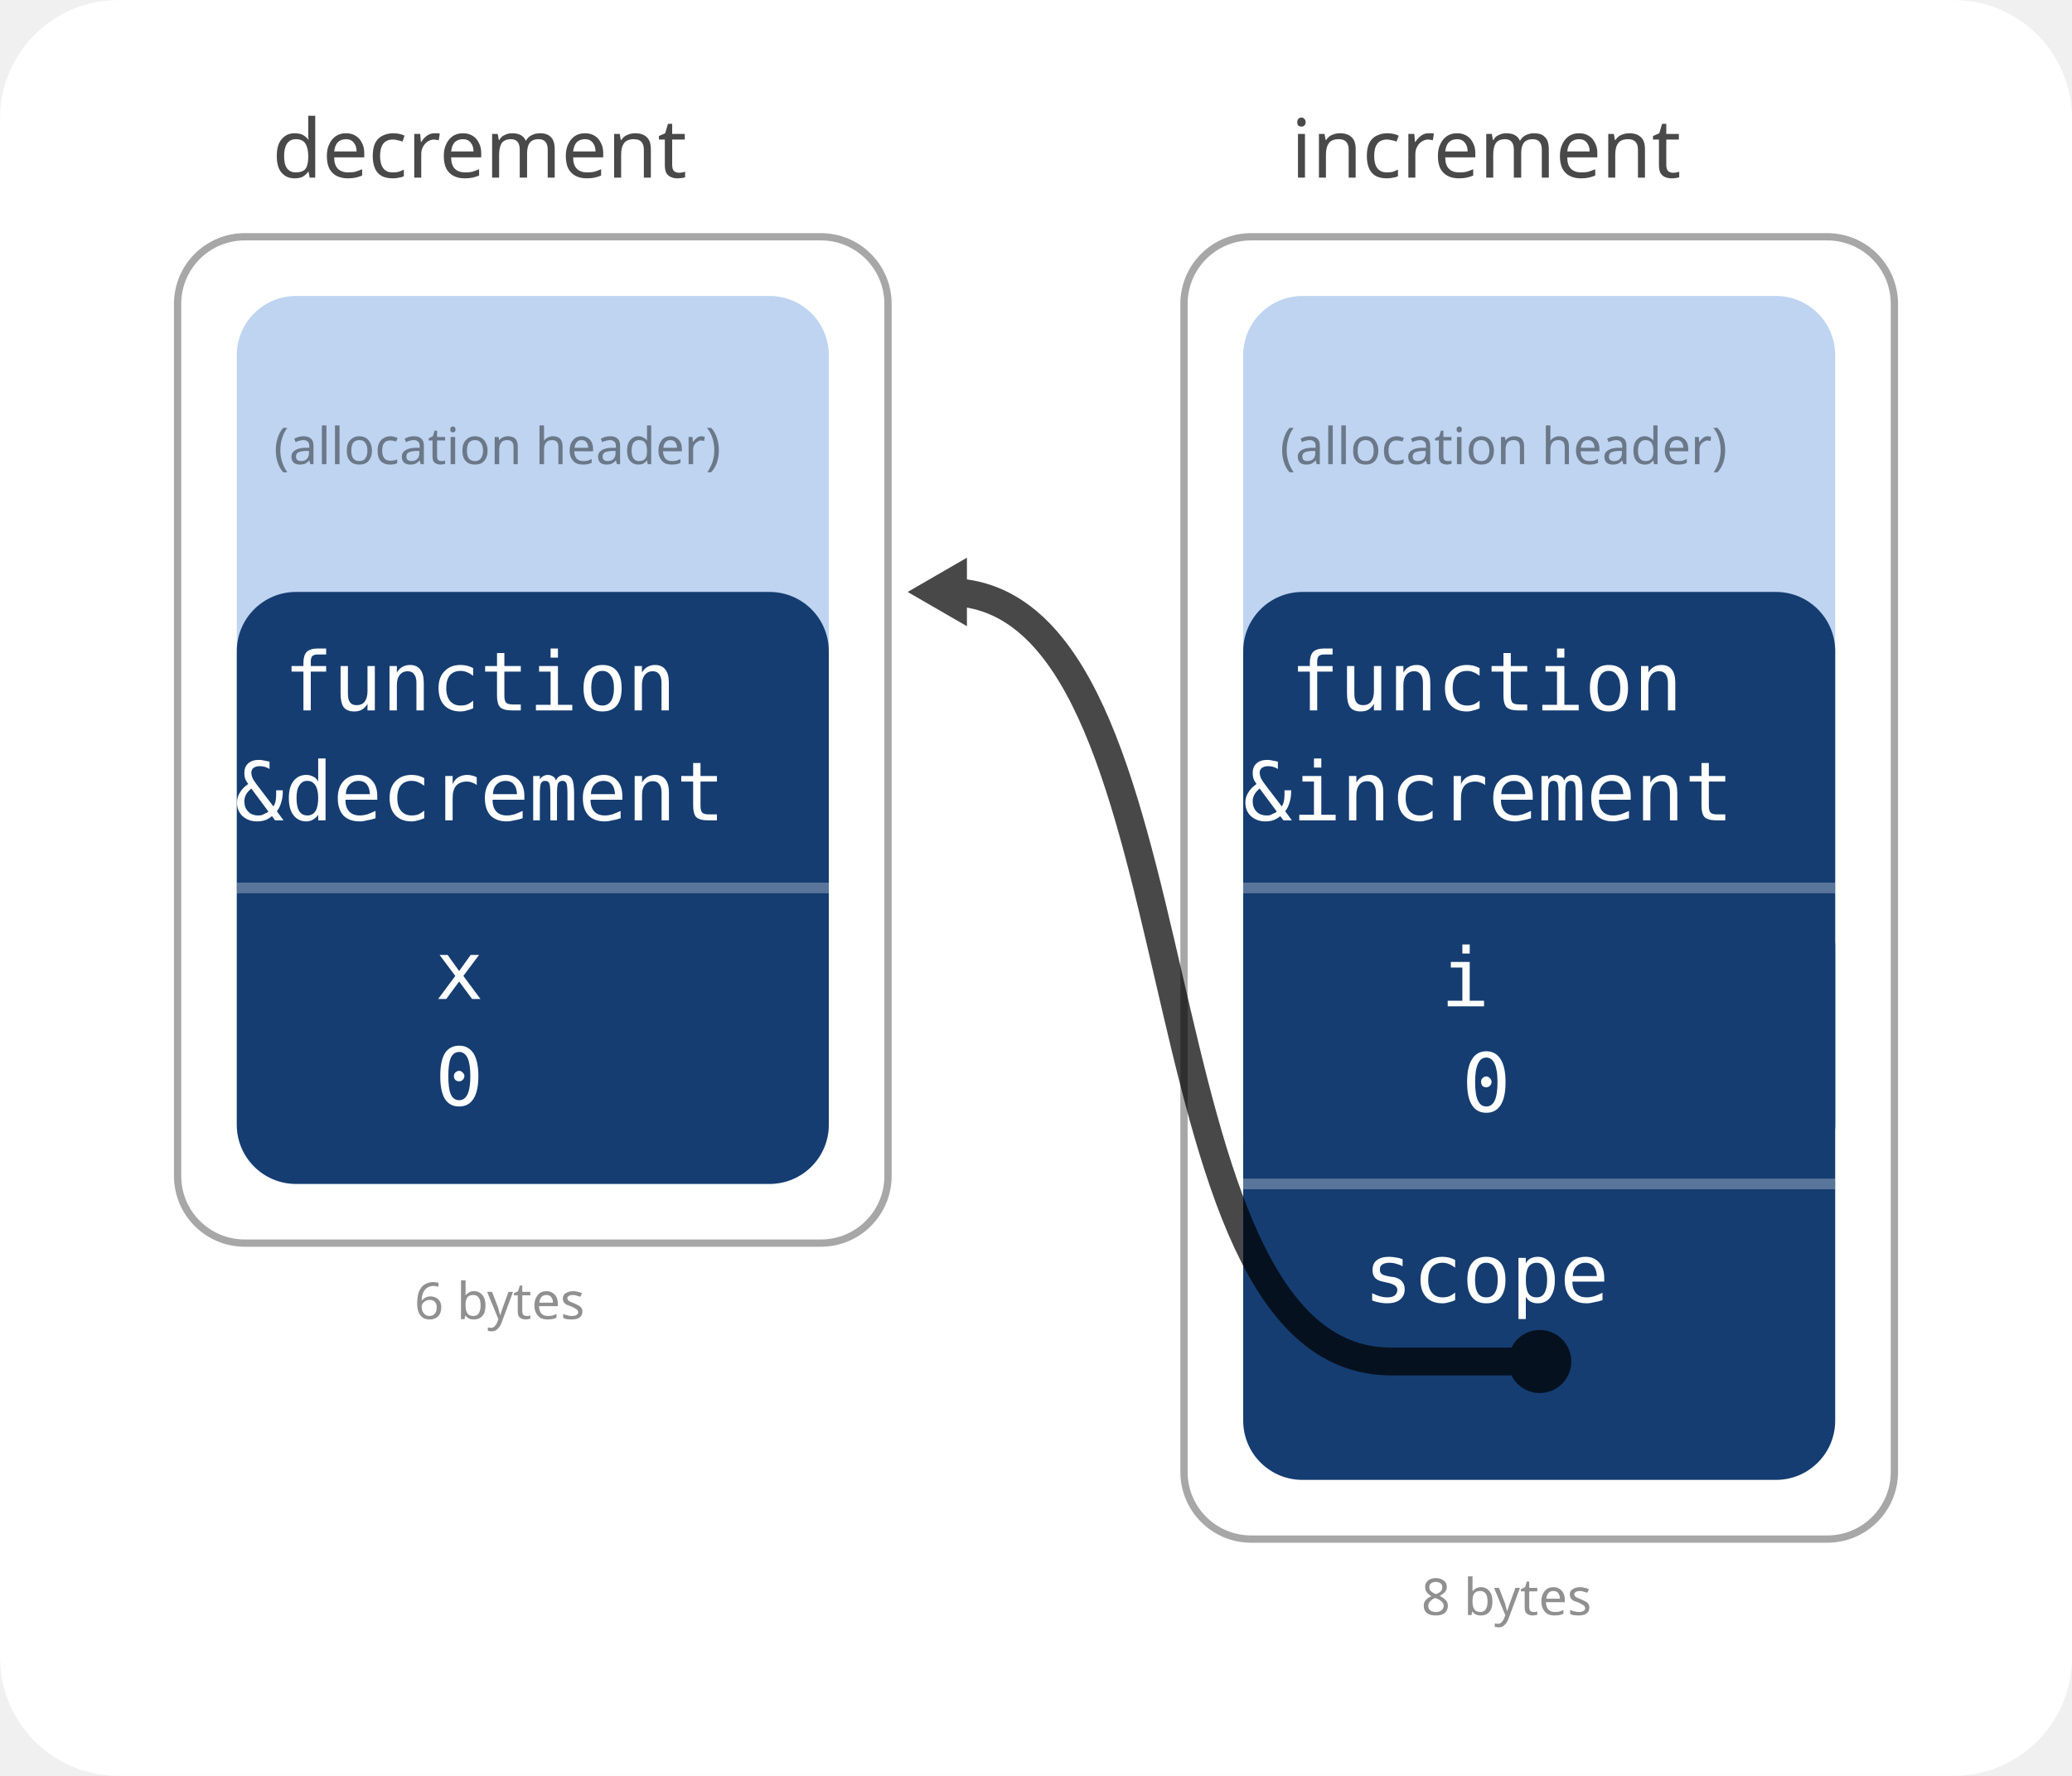
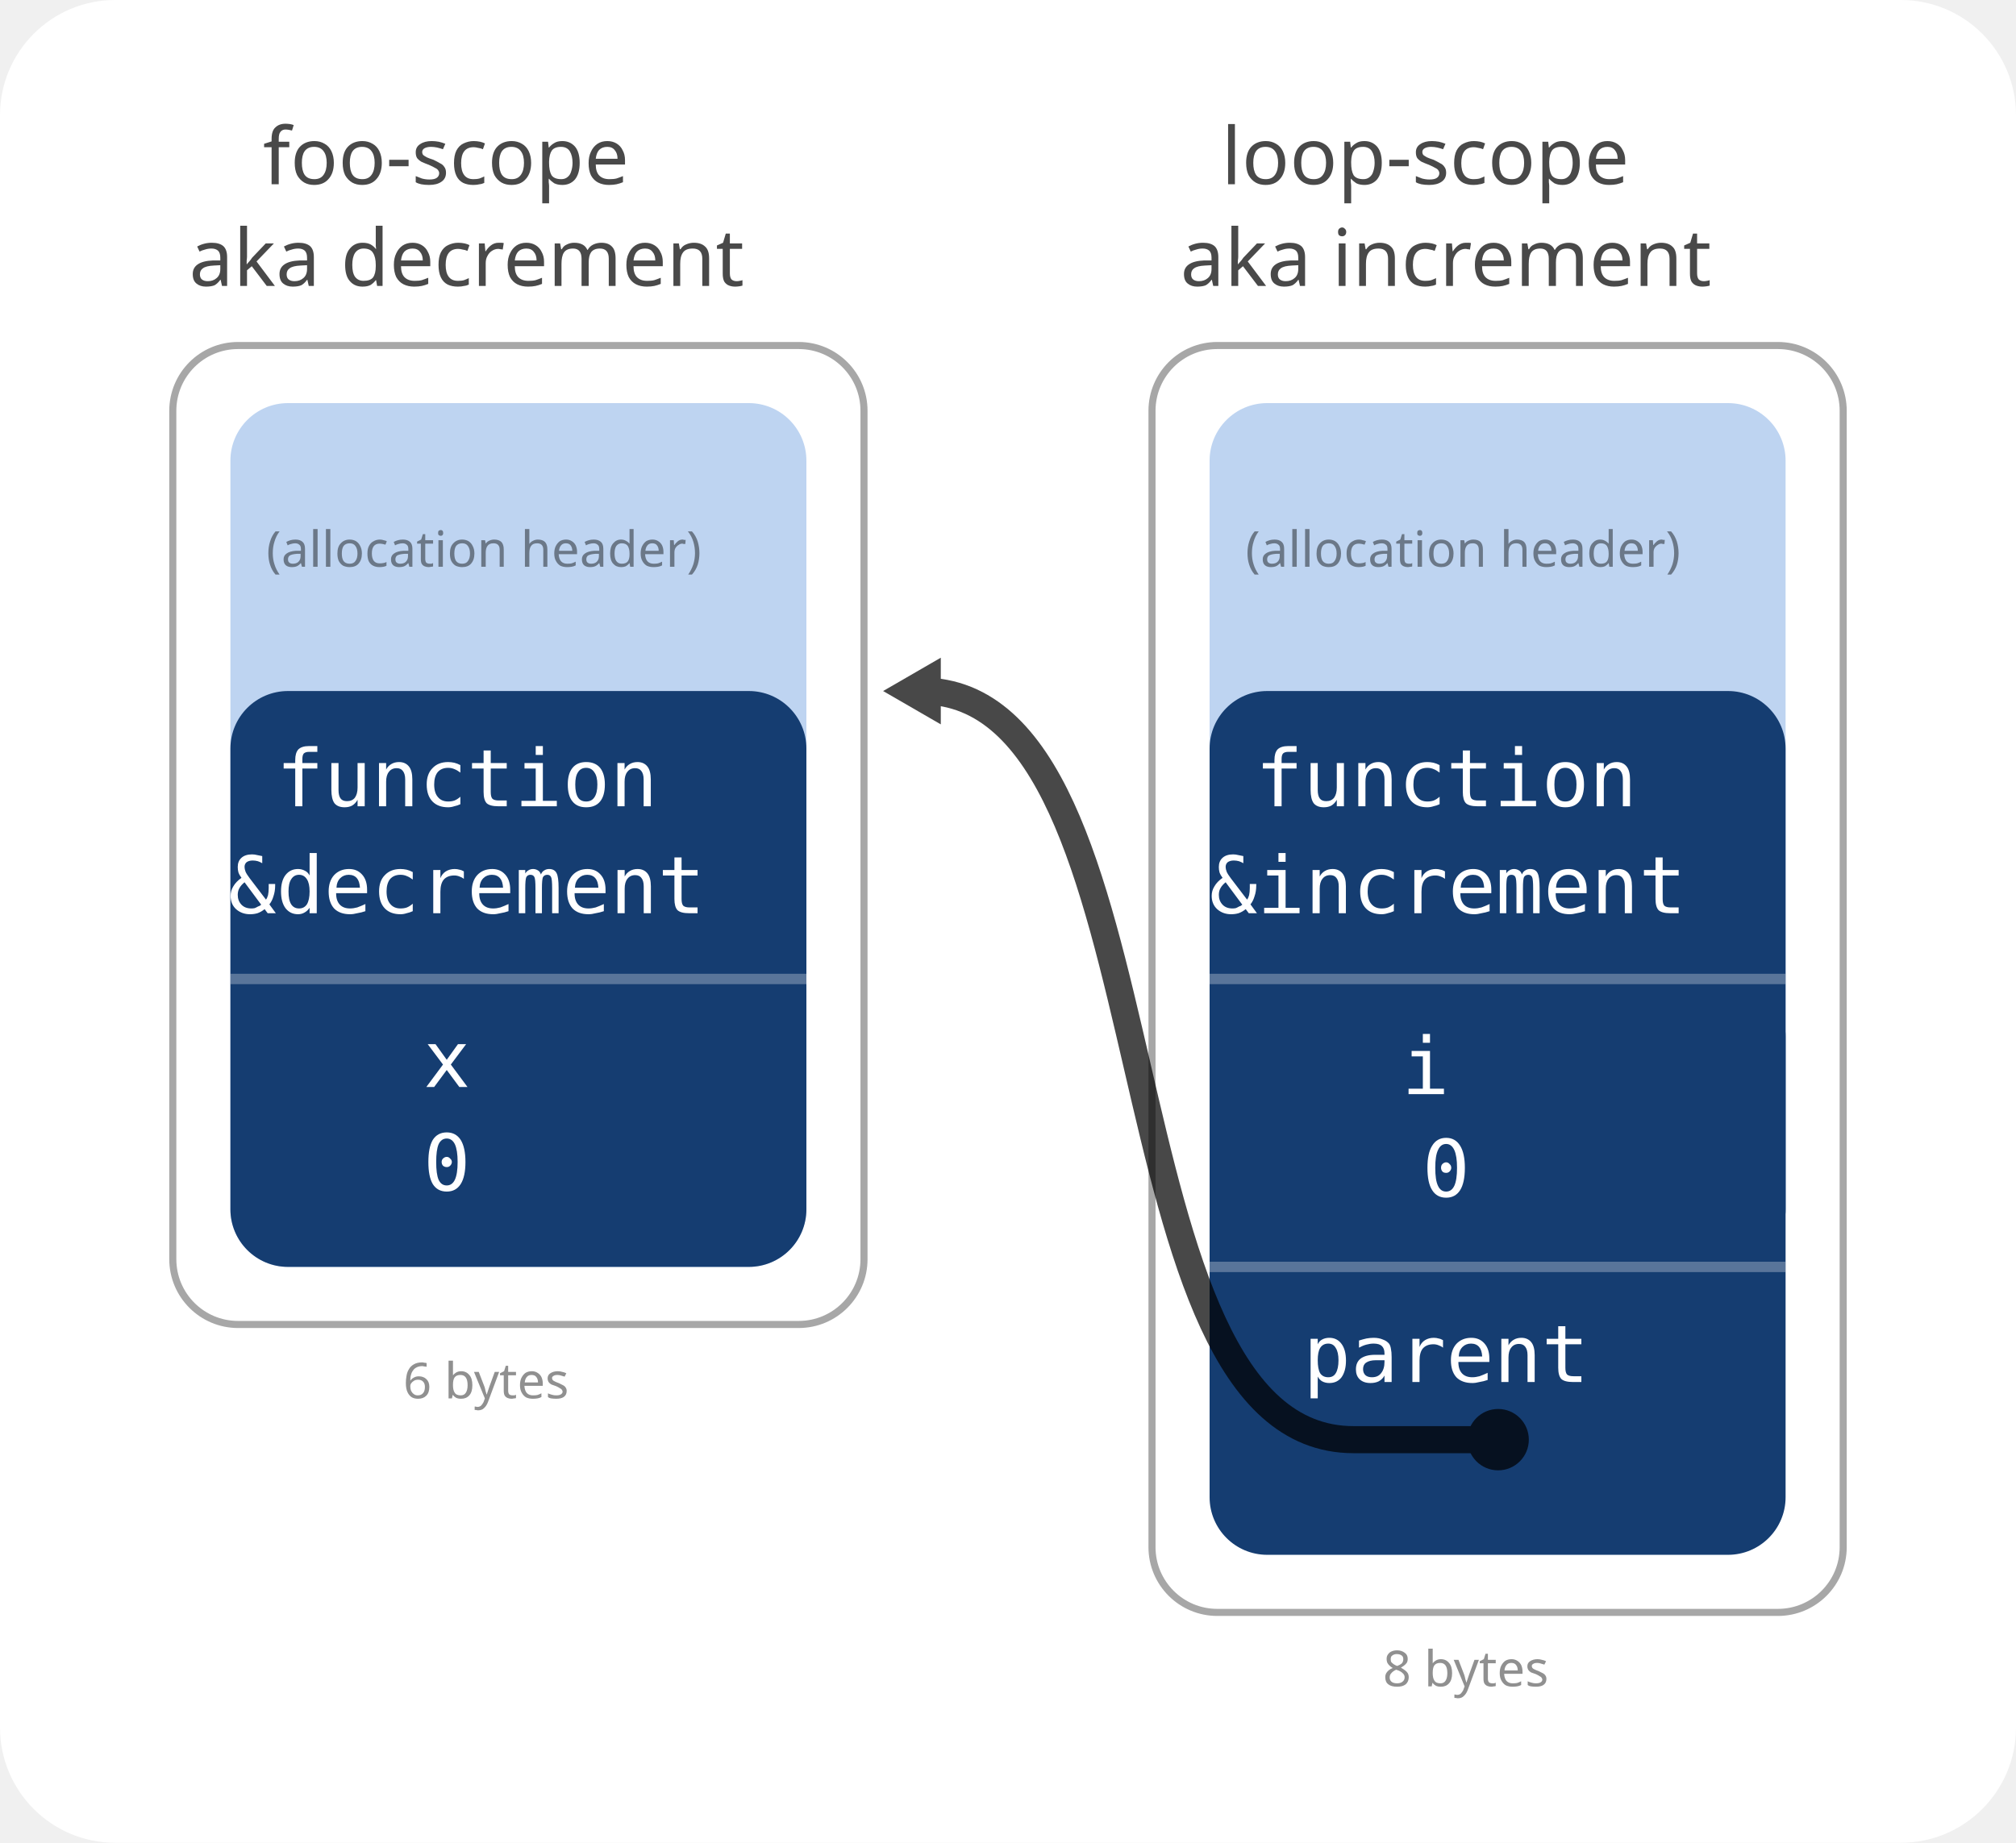
- <svg xmlns="http://www.w3.org/2000/svg" id="svg8" version="1.1" viewBox="0 0 92.604 79.375" height="300" width="350" xml:space="preserve">
+ <svg xmlns="http://www.w3.org/2000/svg" id="svg8" version="1.1" viewBox="0 0 92.604 84.667" height="320" width="350" xml:space="preserve">
  <defs id="defs2">
    <marker orient="auto" refY="0" refX="0" id="marker1111" style="overflow:visible">
      <path id="path1109" d="M 5.77,0 -2.88,5 V -5 Z" style="fill:#000000;fill-opacity:1;fill-rule:evenodd;stroke:#000000;stroke-width:1pt;stroke-opacity:1" transform="scale(0.2)" />
    </marker>
    <marker style="overflow:visible" id="marker1101" refX="0" refY="0" orient="auto">
      <path transform="scale(0.2)" style="fill:#000000;fill-opacity:1;fill-rule:evenodd;stroke:#000000;stroke-width:1pt;stroke-opacity:1" d="M 5.77,0 -2.88,5 V -5 Z" id="path1099" />
    </marker>
    <rect x="49.42" y="56.318" width="163.38" height="21.639" id="rect864" />
    <marker style="overflow:visible" id="marker3622" refX="0" refY="0" orient="auto">
      <path transform="matrix(0.2,0,0,0.2,1.48,0.2)" style="fill:#000000;fill-opacity:1;fill-rule:evenodd;stroke:#000000;stroke-width:1pt;stroke-opacity:1" d="m -2.5,-1 c 0,2.76 -2.24,5 -5,5 -2.76,0 -5,-2.24 -5,-5 0,-2.76 2.24,-5 5,-5 2.76,0 5,2.24 5,5 z" id="path3620" />
    </marker>
    <marker style="overflow:visible" id="marker3632" refX="0" refY="0" orient="auto" viewBox="0 0 2.13 2.462" markerWidth="2.13" markerHeight="2.462" preserveAspectRatio="xMidYMid">
      <path transform="scale(0.2)" style="fill:#000000;fill-opacity:1;fill-rule:evenodd;stroke:#000000;stroke-width:1pt;stroke-opacity:1" d="M 5.77,0 -2.88,5 V -5 Z" id="path3630" />
    </marker>
  </defs>
-   <g id="layer2" transform="translate(-32.4506,-38.44287)" />
-   <g id="layer1" transform="translate(-32.4506,-38.44287)">
+   <g id="layer2" transform="translate(-32.4506,-33.1512)" />
+   <g id="layer1" transform="translate(-32.4506,-33.1512)">
    <text xml:space="preserve" id="text862" style="font-style:normal;font-weight:normal;font-size:10.583px;line-height:1.25;font-family:sans-serif;white-space:pre;shape-inside:url(#rect864);display:inline;fill:#000000;fill-opacity:1;stroke:none" />
-     <rect style="fill:#ffffff;fill-opacity:1;stroke:none;stroke-width:0.865;stroke-linecap:round" id="rect831-4" width="92.604" height="79.375" x="32.451" y="38.443" ry="5.292" />
+     <rect style="fill:#ffffff;fill-opacity:1;stroke:none;stroke-width:0.865;stroke-linecap:round" id="rect831-4" width="92.604" height="84.667" x="32.451" y="33.151" ry="5.292" />
    <rect style="font-variation-settings:normal;vector-effect:none;fill:#2770d0;fill-opacity:0.299;stroke-width:0.279;stroke-linecap:butt;stroke-linejoin:miter;stroke-miterlimit:4;stroke-dasharray:none;stroke-dashoffset:0;stroke-opacity:1;stop-color:#000000" id="rect943" width="26.458" height="39.688" x="43.034" y="51.672" ry="2.646" />
    <rect style="font-variation-settings:normal;vector-effect:none;fill:#153d71;fill-opacity:1;stroke-width:0.279;stroke-linecap:butt;stroke-linejoin:miter;stroke-miterlimit:4;stroke-dasharray:none;stroke-dashoffset:0;stroke-opacity:1;stop-color:#000000" id="rect1969" width="26.458" height="26.458" x="43.034" y="64.901" ry="2.646" />
    <path style="fill:none;stroke:#ffffff;stroke-width:0.476;stroke-linecap:butt;stroke-linejoin:miter;stroke-miterlimit:4;stroke-dasharray:none;stroke-opacity:0.291" d="M 43.034,78.13 H 69.492" id="path1987" />
    <text xml:space="preserve" style="font-size:3.638px;line-height:1.25;font-family:sans-serif;fill:#ffffff;fill-opacity:1;stroke-width:0.171;stroke-miterlimit:4;stroke-dasharray:none" x="56.263" y="70.193" id="text2253">
      <tspan id="tspan2251" x="56.263" y="70.193" style="font-style:normal;font-variant:normal;font-weight:normal;font-stretch:normal;font-family:Consolas;-inkscape-font-specification:Consolas;text-align:center;text-anchor:middle;fill:#ffffff;fill-opacity:1;stroke-width:0.171;stroke-miterlimit:4;stroke-dasharray:none">function</tspan>
    </text>
    <text xml:space="preserve" style="font-size:3.638px;line-height:1.25;font-family:sans-serif;fill:#ffffff;fill-opacity:1;stroke-width:0.171;stroke-miterlimit:4;stroke-dasharray:none" x="56.263" y="75.107" id="text2253-7">
      <tspan id="tspan2251-6" x="56.263" y="75.107" style="font-style:normal;font-variant:normal;font-weight:normal;font-stretch:normal;font-family:Consolas;-inkscape-font-specification:Consolas;text-align:center;text-anchor:middle;fill:#ffffff;fill-opacity:1;stroke-width:0.171;stroke-miterlimit:4;stroke-dasharray:none">&amp;decrement</tspan>
    </text>
    <g id="g594" transform="translate(-26.45834,1.3794993e-5)">
      <text xml:space="preserve" style="font-size:3.601px;line-height:1.25;font-family:sans-serif;text-align:center;text-anchor:middle;fill:#ffffff;fill-opacity:1;stroke-width:0.169;stroke-miterlimit:4;stroke-dasharray:none" x="82.714" y="83.092" id="text2449">
        <tspan id="tspan2447" x="82.714" y="83.092" style="font-style:normal;font-variant:normal;font-weight:normal;font-stretch:normal;font-family:Consolas;-inkscape-font-specification:Consolas;text-align:center;text-anchor:middle;fill:#ffffff;fill-opacity:1;stroke-width:0.169;stroke-miterlimit:4;stroke-dasharray:none">x</tspan>
      </text>
      <text xml:space="preserve" style="font-size:3.601px;line-height:1.25;font-family:sans-serif;text-align:center;text-anchor:middle;fill:#ffffff;fill-opacity:1;stroke-width:0.169;stroke-miterlimit:4;stroke-dasharray:none" x="82.714" y="87.854" id="text2449-6">
        <tspan id="tspan2447-1" x="82.714" y="87.854" style="font-style:normal;font-variant:normal;font-weight:normal;font-stretch:normal;font-family:Consolas;-inkscape-font-specification:Consolas;text-align:center;text-anchor:middle;fill:#ffffff;fill-opacity:1;stroke-width:0.169;stroke-miterlimit:4;stroke-dasharray:none">0</tspan>
      </text>
    </g>
-     <text xml:space="preserve" style="font-size:3.638px;line-height:1.25;font-family:sans-serif;fill:#000000;fill-opacity:0.713;stroke-width:0.171;stroke-miterlimit:4;stroke-dasharray:none" x="56.245" y="46.38" id="text2543">
-       <tspan id="tspan2541" x="56.245" y="46.38" style="font-style:normal;font-variant:normal;font-weight:normal;font-stretch:normal;font-family:'Gloria Hallelujah';-inkscape-font-specification:'Gloria Hallelujah';text-align:center;text-anchor:middle;fill:#000000;fill-opacity:0.713;stroke-width:0.171;stroke-miterlimit:4;stroke-dasharray:none">decrement</tspan>
+     <text xml:space="preserve" style="font-size:3.638px;line-height:1.25;font-family:sans-serif;fill:#000000;fill-opacity:0.713;stroke-width:0.171;stroke-miterlimit:4;stroke-dasharray:none" x="56.245" y="41.618" id="text2543">
+       <tspan id="tspan2541" x="56.245" y="41.618" style="font-style:normal;font-variant:normal;font-weight:normal;font-stretch:normal;font-family:'Gloria Hallelujah';-inkscape-font-specification:'Gloria Hallelujah';text-align:center;text-anchor:middle;fill:#000000;fill-opacity:0.713;stroke-width:0.171;stroke-miterlimit:4;stroke-dasharray:none">foo-scope</tspan>
+       <tspan x="56.245" y="46.289" style="font-style:normal;font-variant:normal;font-weight:normal;font-stretch:normal;font-family:'Gloria Hallelujah';-inkscape-font-specification:'Gloria Hallelujah';text-align:center;text-anchor:middle;fill:#000000;fill-opacity:0.713;stroke-width:0.171;stroke-miterlimit:4;stroke-dasharray:none" id="tspan2226">aka decrement</tspan>
    </text>
    <text xml:space="preserve" style="font-size:2.281px;line-height:1.25;font-family:sans-serif;fill:#000000;fill-opacity:0.437;stroke-width:0.107;stroke-miterlimit:4;stroke-dasharray:none" x="44.682" y="59.192" id="text973">
      <tspan id="tspan971" x="44.682" y="59.192" style="font-style:normal;font-variant:normal;font-weight:normal;font-stretch:normal;font-family:'Gloria Hallelujah';-inkscape-font-specification:'Gloria Hallelujah';fill:#000000;fill-opacity:0.437;stroke-width:0.107;stroke-miterlimit:4;stroke-dasharray:none">(allocation header)</tspan>
    </text>
    <text xml:space="preserve" style="font-size:2.281px;line-height:1.25;font-family:sans-serif;text-align:center;text-anchor:middle;fill:#000000;fill-opacity:0.437;stroke-width:0.107;stroke-miterlimit:4;stroke-dasharray:none" x="56.263" y="97.405" id="text1235">
      <tspan id="tspan1233" x="56.263" y="97.405" style="font-style:normal;font-variant:normal;font-weight:normal;font-stretch:normal;font-family:'Gloria Hallelujah';-inkscape-font-specification:'Gloria Hallelujah';text-align:center;text-anchor:middle;fill:#000000;fill-opacity:0.437;stroke-width:0.107;stroke-miterlimit:4;stroke-dasharray:none">6 bytes</tspan>
    </text>
    <rect style="font-variation-settings:normal;vector-effect:none;fill:none;fill-opacity:0.299;stroke:#000000;stroke-width:0.325;stroke-linecap:butt;stroke-linejoin:miter;stroke-miterlimit:4;stroke-dasharray:none;stroke-dashoffset:0;stroke-opacity:0.346;stop-color:#000000" id="rect1421" width="31.75" height="44.979" x="40.388" y="49.026" ry="2.999" />
    <rect style="font-variation-settings:normal;vector-effect:none;fill:#2770d0;fill-opacity:0.299;stroke-width:0.279;stroke-linecap:butt;stroke-linejoin:miter;stroke-miterlimit:4;stroke-dasharray:none;stroke-dashoffset:0;stroke-opacity:1;stop-color:#000000" id="rect943-7" width="26.458" height="39.688" x="88.013" y="51.672" ry="2.646" />
    <rect style="font-variation-settings:normal;vector-effect:none;fill:#153d71;fill-opacity:1;stroke-width:0.279;stroke-linecap:butt;stroke-linejoin:miter;stroke-miterlimit:4;stroke-dasharray:none;stroke-dashoffset:0;stroke-opacity:1;stop-color:#000000" id="rect1969-9-3" width="26.458" height="26.458" x="88.013" y="78.13" ry="2.646" />
    <rect style="font-variation-settings:normal;vector-effect:none;fill:#153d71;fill-opacity:1;stroke-width:0.279;stroke-linecap:butt;stroke-linejoin:miter;stroke-miterlimit:4;stroke-dasharray:none;stroke-dashoffset:0;stroke-opacity:1;stop-color:#000000" id="rect1969-9" width="26.458" height="26.458" x="88.013" y="64.901" ry="2.646" />
    <path style="fill:none;stroke:#ffffff;stroke-width:0.476;stroke-linecap:butt;stroke-linejoin:miter;stroke-miterlimit:4;stroke-dasharray:none;stroke-opacity:0.291" d="m 88.013,78.13 h 26.458" id="path1987-7" />
    <path style="fill:none;stroke:#ffffff;stroke-width:0.476;stroke-linecap:butt;stroke-linejoin:miter;stroke-miterlimit:4;stroke-dasharray:none;stroke-opacity:0.291" d="M 88.013,91.36 H 114.471" id="path1987-7-9" />
    <text xml:space="preserve" style="font-size:3.638px;line-height:1.25;font-family:sans-serif;fill:#ffffff;fill-opacity:1;stroke-width:0.171;stroke-miterlimit:4;stroke-dasharray:none" x="101.242" y="70.193" id="text2253-3">
      <tspan id="tspan2251-3" x="101.242" y="70.193" style="font-style:normal;font-variant:normal;font-weight:normal;font-stretch:normal;font-family:Consolas;-inkscape-font-specification:Consolas;text-align:center;text-anchor:middle;fill:#ffffff;fill-opacity:1;stroke-width:0.171;stroke-miterlimit:4;stroke-dasharray:none">function</tspan>
    </text>
    <text xml:space="preserve" style="font-size:3.638px;line-height:1.25;font-family:sans-serif;fill:#ffffff;fill-opacity:1;stroke-width:0.171;stroke-miterlimit:4;stroke-dasharray:none" x="101.242" y="83.422" id="text2253-3-7">
      <tspan id="tspan2251-3-1" x="101.242" y="83.422" style="font-style:normal;font-variant:normal;font-weight:normal;font-stretch:normal;font-family:Consolas;-inkscape-font-specification:Consolas;text-align:center;text-anchor:middle;fill:#ffffff;fill-opacity:1;stroke-width:0.171;stroke-miterlimit:4;stroke-dasharray:none">i</tspan>
      <tspan x="101.242" y="88.132" style="font-style:normal;font-variant:normal;font-weight:normal;font-stretch:normal;font-family:Consolas;-inkscape-font-specification:Consolas;text-align:center;text-anchor:middle;fill:#ffffff;fill-opacity:1;stroke-width:0.171;stroke-miterlimit:4;stroke-dasharray:none" id="tspan2434">0</tspan>
    </text>
-     <text xml:space="preserve" style="font-size:3.638px;line-height:1.25;font-family:sans-serif;fill:#000000;fill-opacity:0.713;stroke-width:0.171;stroke-miterlimit:4;stroke-dasharray:none" x="101.225" y="46.38" id="text2543-7">
-       <tspan id="tspan2541-2" x="101.225" y="46.38" style="font-style:normal;font-variant:normal;font-weight:normal;font-stretch:normal;font-family:'Gloria Hallelujah';-inkscape-font-specification:'Gloria Hallelujah';text-align:center;text-anchor:middle;fill:#000000;fill-opacity:0.713;stroke-width:0.171;stroke-miterlimit:4;stroke-dasharray:none">increment</tspan>
+     <text xml:space="preserve" style="font-size:3.638px;line-height:1.25;font-family:sans-serif;fill:#000000;fill-opacity:0.713;stroke-width:0.171;stroke-miterlimit:4;stroke-dasharray:none" x="101.225" y="41.618" id="text2543-7">
+       <tspan id="tspan2541-2" x="101.225" y="41.618" style="font-style:normal;font-variant:normal;font-weight:normal;font-stretch:normal;font-family:'Gloria Hallelujah';-inkscape-font-specification:'Gloria Hallelujah';text-align:center;text-anchor:middle;fill:#000000;fill-opacity:0.713;stroke-width:0.171;stroke-miterlimit:4;stroke-dasharray:none">loop-scope</tspan>
+       <tspan x="101.225" y="46.289" style="font-style:normal;font-variant:normal;font-weight:normal;font-stretch:normal;font-family:'Gloria Hallelujah';-inkscape-font-specification:'Gloria Hallelujah';text-align:center;text-anchor:middle;fill:#000000;fill-opacity:0.713;stroke-width:0.171;stroke-miterlimit:4;stroke-dasharray:none" id="tspan2228">aka increment</tspan>
    </text>
    <text xml:space="preserve" style="font-size:2.281px;line-height:1.25;font-family:sans-serif;fill:#000000;fill-opacity:0.437;stroke-width:0.107;stroke-miterlimit:4;stroke-dasharray:none" x="89.661" y="59.192" id="text973-2">
      <tspan id="tspan971-9" x="89.661" y="59.192" style="font-style:normal;font-variant:normal;font-weight:normal;font-stretch:normal;font-family:'Gloria Hallelujah';-inkscape-font-specification:'Gloria Hallelujah';fill:#000000;fill-opacity:0.437;stroke-width:0.107;stroke-miterlimit:4;stroke-dasharray:none">(allocation header)</tspan>
    </text>
    <text xml:space="preserve" style="font-size:2.281px;line-height:1.25;font-family:sans-serif;text-align:center;text-anchor:middle;fill:#000000;fill-opacity:0.437;stroke-width:0.107;stroke-miterlimit:4;stroke-dasharray:none" x="101.267" y="110.634" id="text1235-6">
      <tspan id="tspan1233-2" x="101.267" y="110.634" style="font-style:normal;font-variant:normal;font-weight:normal;font-stretch:normal;font-family:'Gloria Hallelujah';-inkscape-font-specification:'Gloria Hallelujah';text-align:center;text-anchor:middle;fill:#000000;fill-opacity:0.437;stroke-width:0.107;stroke-miterlimit:4;stroke-dasharray:none">8 bytes</tspan>
    </text>
    <rect style="font-variation-settings:normal;vector-effect:none;fill:none;fill-opacity:0.299;stroke:#000000;stroke-width:0.325;stroke-linecap:butt;stroke-linejoin:miter;stroke-miterlimit:4;stroke-dasharray:none;stroke-dashoffset:0;stroke-opacity:0.346;stop-color:#000000" id="rect1421-1" width="31.75" height="58.208" x="85.367" y="49.026" ry="2.999" />
    <path style="opacity:0.716;fill:none;stroke:#000000;stroke-width:1.244;stroke-linecap:butt;stroke-linejoin:miter;stroke-miterlimit:4;stroke-dasharray:none;stroke-opacity:1;marker-start:url(#marker3622);marker-end:url(#marker3632)" d="m 101.242,99.297 h -6.615 c -11.906,0 -8.004,-34.396 -19.844,-34.396" id="path1734" />
    <text xml:space="preserve" style="font-size:3.638px;line-height:1.25;font-family:sans-serif;fill:#ffffff;fill-opacity:1;stroke-width:0.171;stroke-miterlimit:4;stroke-dasharray:none" x="101.331" y="75.107" id="text2253-7-0">
      <tspan id="tspan2251-6-1" x="101.331" y="75.107" style="font-style:normal;font-variant:normal;font-weight:normal;font-stretch:normal;font-family:Consolas;-inkscape-font-specification:Consolas;text-align:center;text-anchor:middle;fill:#ffffff;fill-opacity:1;stroke-width:0.171;stroke-miterlimit:4;stroke-dasharray:none">&amp;increment</tspan>
    </text>
    <text xml:space="preserve" style="font-size:3.638px;line-height:1.25;font-family:sans-serif;fill:#ffffff;fill-opacity:1;stroke-width:0.171;stroke-miterlimit:4;stroke-dasharray:none" x="101.242" y="96.651" id="text2419">
-       <tspan id="tspan2417" x="101.242" y="96.651" style="font-style:normal;font-variant:normal;font-weight:normal;font-stretch:normal;font-family:Consolas;-inkscape-font-specification:Consolas;text-align:center;text-anchor:middle;fill:#ffffff;fill-opacity:1;stroke-width:0.171;stroke-miterlimit:4;stroke-dasharray:none">scope</tspan>
+       <tspan id="tspan2417" x="101.242" y="96.651" style="font-style:normal;font-variant:normal;font-weight:normal;font-stretch:normal;font-family:Consolas;-inkscape-font-specification:Consolas;text-align:center;text-anchor:middle;fill:#ffffff;fill-opacity:1;stroke-width:0.171;stroke-miterlimit:4;stroke-dasharray:none">parent</tspan>
    </text>
  </g>
</svg>
